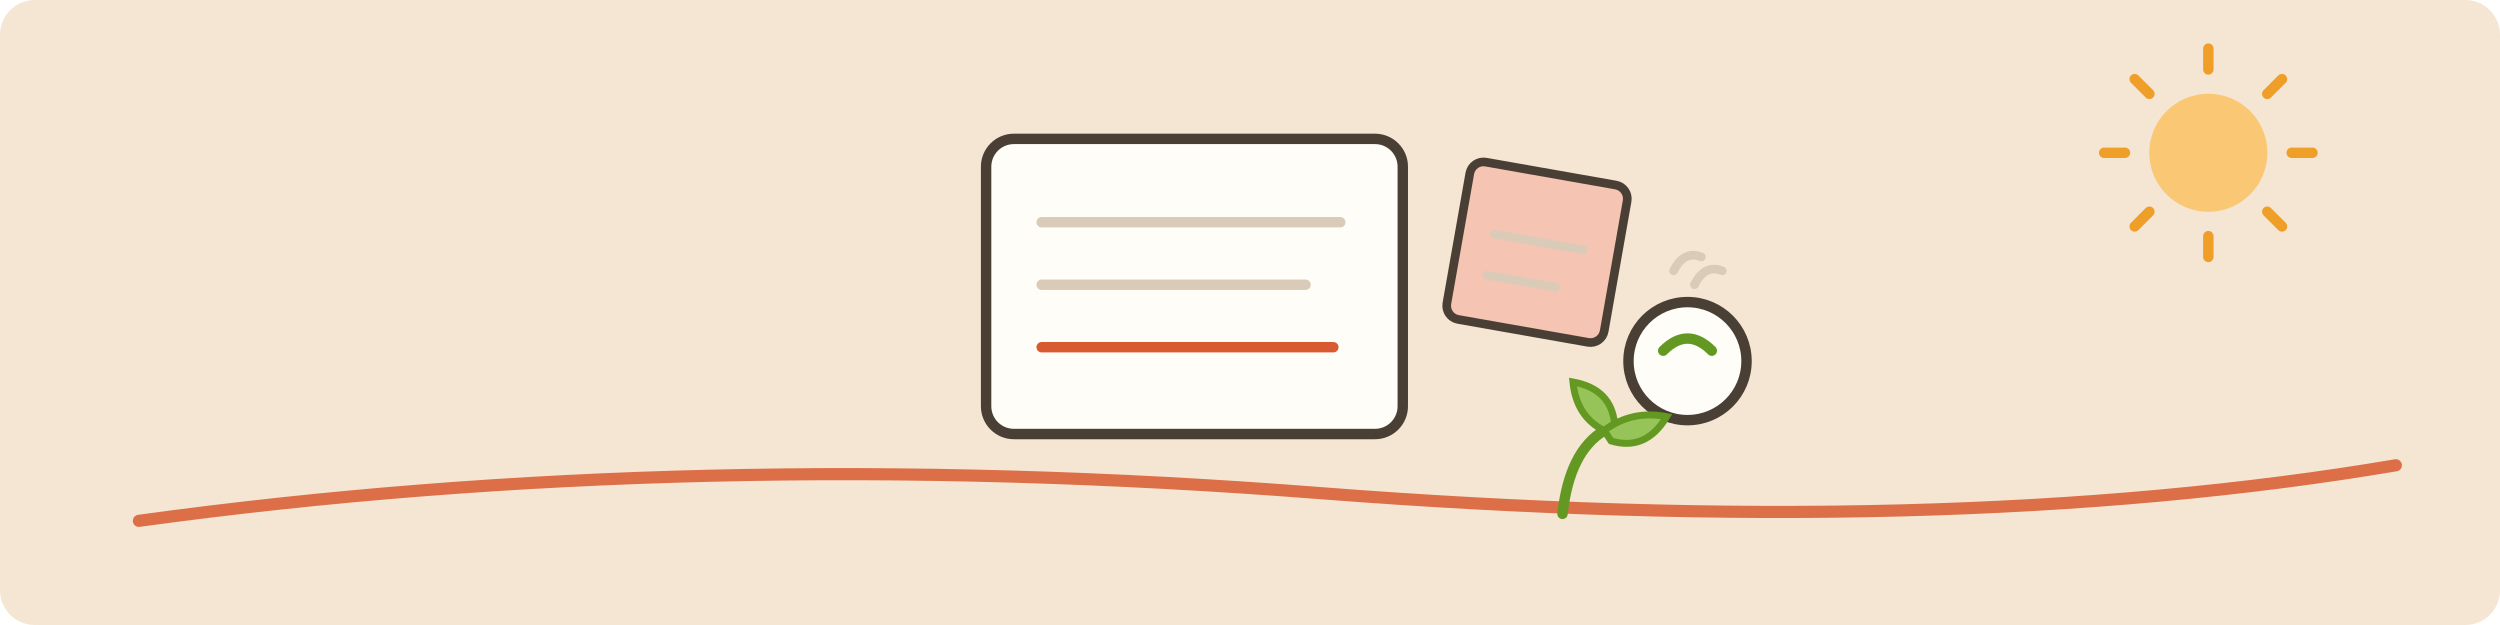
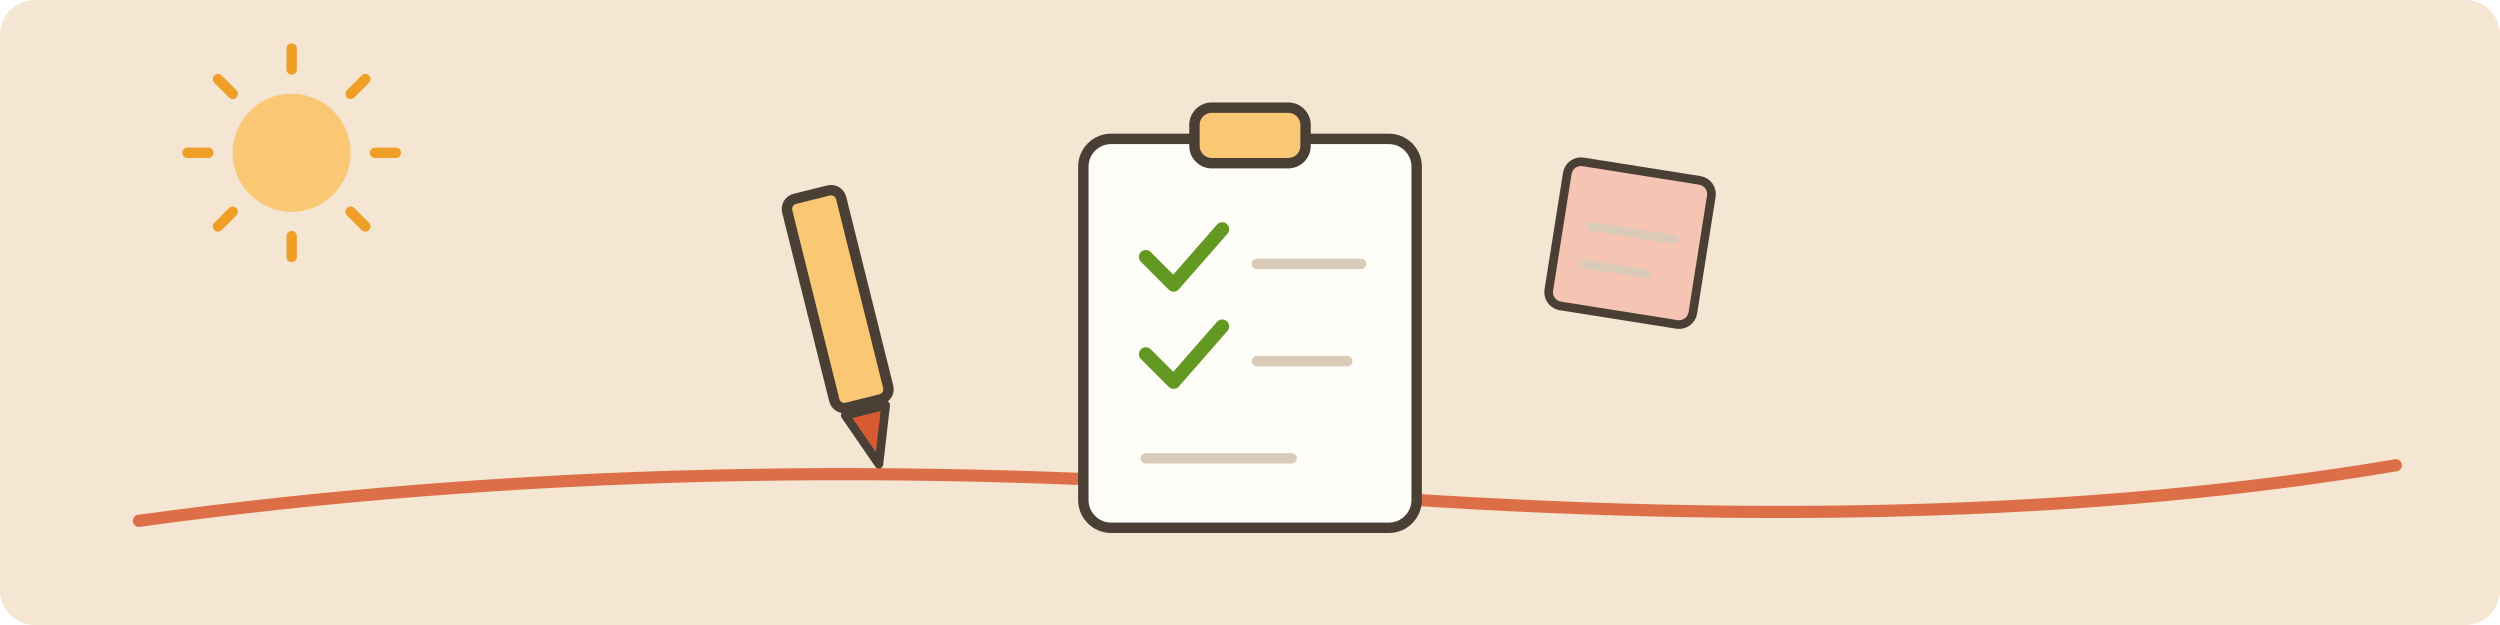
<svg xmlns="http://www.w3.org/2000/svg" width="720" height="180" viewBox="0 0 720 180" role="img" aria-hidden="true">
  <style>
.ec-bg{fill:#F5E6D3}
.ec-paper{fill:#FFFDF8}
.ec-ln{stroke:#4A3F35}
.ec-rule{stroke:#D9CBB8}
+ .ec-ink{fill:#4A3F35}
@media (prefers-color-scheme: dark){
.ec-bg{fill:#33251B}
.ec-paper{fill:#241D15}
.ec-ln{stroke:#EFE7DA}
.ec-rule{stroke:#5C5044}
+ .ec-ink{fill:#EFE7DA}
}
</style>
  <rect width="720" height="180" rx="10" class="ec-bg" />
-   <g transform="translate(636,44)">
+   <g transform="translate(84,44)">
    <circle cx="0" cy="0" r="17" fill="#FAC775" />
    <line x1="0" y1="-24" x2="0" y2="-30" stroke="#EF9F27" stroke-width="3" stroke-linecap="round" transform="rotate(0)" />
    <line x1="0" y1="-24" x2="0" y2="-30" stroke="#EF9F27" stroke-width="3" stroke-linecap="round" transform="rotate(45)" />
    <line x1="0" y1="-24" x2="0" y2="-30" stroke="#EF9F27" stroke-width="3" stroke-linecap="round" transform="rotate(90)" />
    <line x1="0" y1="-24" x2="0" y2="-30" stroke="#EF9F27" stroke-width="3" stroke-linecap="round" transform="rotate(135)" />
    <line x1="0" y1="-24" x2="0" y2="-30" stroke="#EF9F27" stroke-width="3" stroke-linecap="round" transform="rotate(180)" />
    <line x1="0" y1="-24" x2="0" y2="-30" stroke="#EF9F27" stroke-width="3" stroke-linecap="round" transform="rotate(225)" />
    <line x1="0" y1="-24" x2="0" y2="-30" stroke="#EF9F27" stroke-width="3" stroke-linecap="round" transform="rotate(270)" />
    <line x1="0" y1="-24" x2="0" y2="-30" stroke="#EF9F27" stroke-width="3" stroke-linecap="round" transform="rotate(315)" />
  </g>
  <path d="M40 150 Q200 128 380 142 T690 134" fill="none" stroke="#D85A30" stroke-width="3.5" stroke-linecap="round" opacity="0.85" />
-   <g transform="translate(284,40)">
-     <rect width="120" height="85" rx="8" class="ec-paper ec-ln" stroke-width="3" />
-     <line x1="16" y1="24" x2="102" y2="24" class="ec-rule" stroke-width="3" stroke-linecap="round" />
-     <line x1="16" y1="42" x2="92" y2="42" class="ec-rule" stroke-width="3" stroke-linecap="round" />
-     <line x1="16" y1="60" x2="100" y2="60" stroke="#D85A30" stroke-width="3" stroke-linecap="round" />
+   <g transform="translate(312,40)">
+     <rect width="96" height="112" rx="8" class="ec-paper ec-ln" stroke-width="3" />
+     <rect x="32" y="-9" width="32" height="16" rx="5" fill="#FAC775" class="ec-ln" stroke-width="3" />
+     <path d="M18 34 l8 8 14 -16" fill="none" stroke="#639922" stroke-width="4" stroke-linecap="round" stroke-linejoin="round" />
+     <line x1="50" y1="36" x2="80" y2="36" class="ec-rule" stroke-width="3" stroke-linecap="round" />
+     <path d="M18 62 l8 8 14 -16" fill="none" stroke="#639922" stroke-width="4" stroke-linecap="round" stroke-linejoin="round" />
+     <line x1="50" y1="64" x2="76" y2="64" class="ec-rule" stroke-width="3" stroke-linecap="round" />
+     <line x1="18" y1="92" x2="60" y2="92" class="ec-rule" stroke-width="3" stroke-linecap="round" />
  </g>
-   <g transform="translate(424,46) rotate(10)">
-     <rect width="46" height="46" rx="4" fill="#F5C4B3" class="ec-ln" stroke-width="2.5" />
-     <line x1="10" y1="20" x2="36" y2="20" class="ec-rule" stroke-width="2.5" stroke-linecap="round" />
-     <line x1="10" y1="32" x2="30" y2="32" class="ec-rule" stroke-width="2.5" stroke-linecap="round" />
+   <g transform="translate(452,46) rotate(9)">
+     <rect width="42" height="42" rx="4" fill="#F5C4B3" class="ec-ln" stroke-width="2.5" />
+     <line x1="9" y1="18" x2="33" y2="18" class="ec-rule" stroke-width="2.5" stroke-linecap="round" />
+     <line x1="9" y1="29" x2="27" y2="29" class="ec-rule" stroke-width="2.5" stroke-linecap="round" />
  </g>
-   <g transform="translate(486,104)">
-     <circle cx="0" cy="0" r="17" class="ec-paper ec-ln" stroke-width="3" />
-     <path d="M-7 -3 Q0 -10 7 -3" fill="none" stroke="#639922" stroke-width="3" stroke-linecap="round" />
-     <path d="M-4 -26 Q-1 -32 4 -30 M2 -22 Q5 -28 10 -26" fill="none" class="ec-rule" stroke-width="2.5" stroke-linecap="round" />
-   </g>
-   <g transform="translate(450,148)">
-     <path d="M0 0 Q2 -18 12 -24" fill="none" stroke="#639922" stroke-width="3" stroke-linecap="round" />
-     <path d="M12 -24 Q4 -28 3 -38 Q14 -36 15 -26 Z" fill="#97C459" stroke="#639922" stroke-width="2" />
-     <path d="M12 -24 Q20 -30 30 -28 Q24 -18 14 -21 Z" fill="#97C459" stroke="#639922" stroke-width="2" />
+   <g transform="translate(226,58) rotate(-14)">
+     <rect width="16" height="62" rx="3" fill="#FAC775" class="ec-ln" stroke-width="3" />
+     <path d="M2 64 L8 80 L14 64 Z" fill="#D85A30" class="ec-ln" stroke-width="2.5" stroke-linejoin="round" />
  </g>
</svg>
